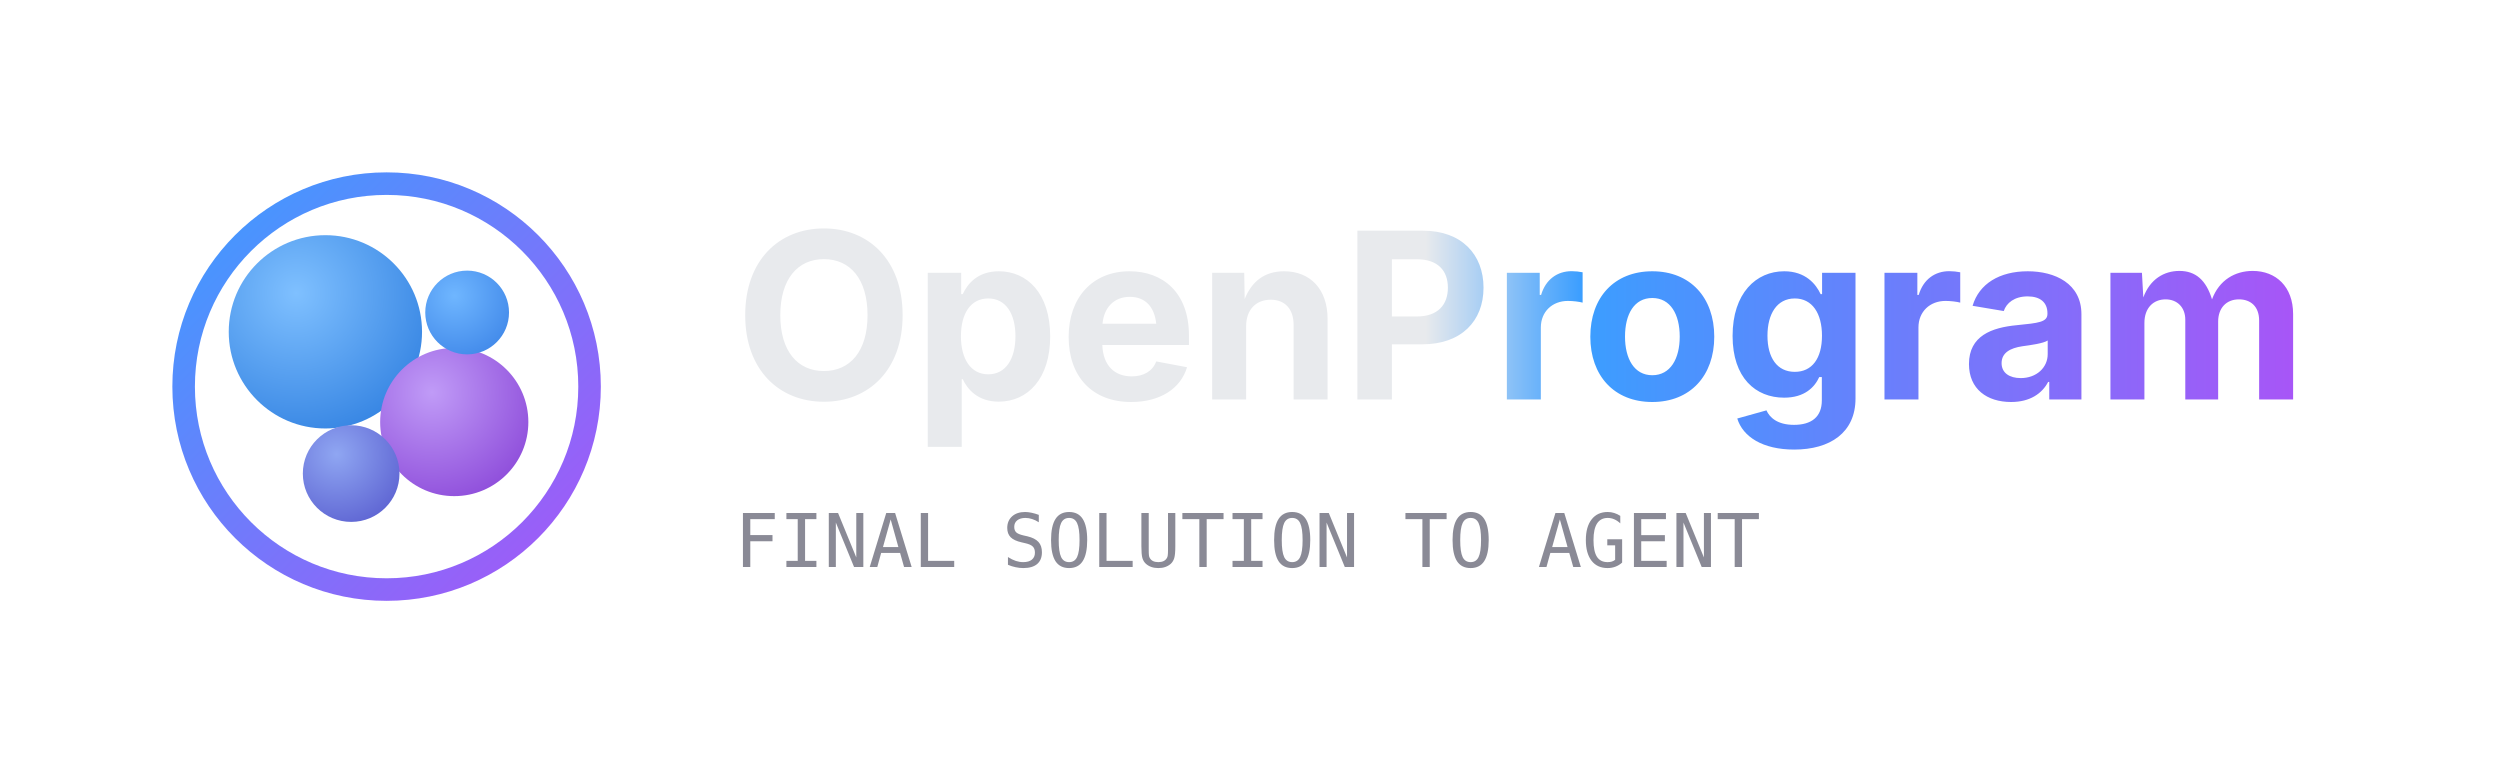
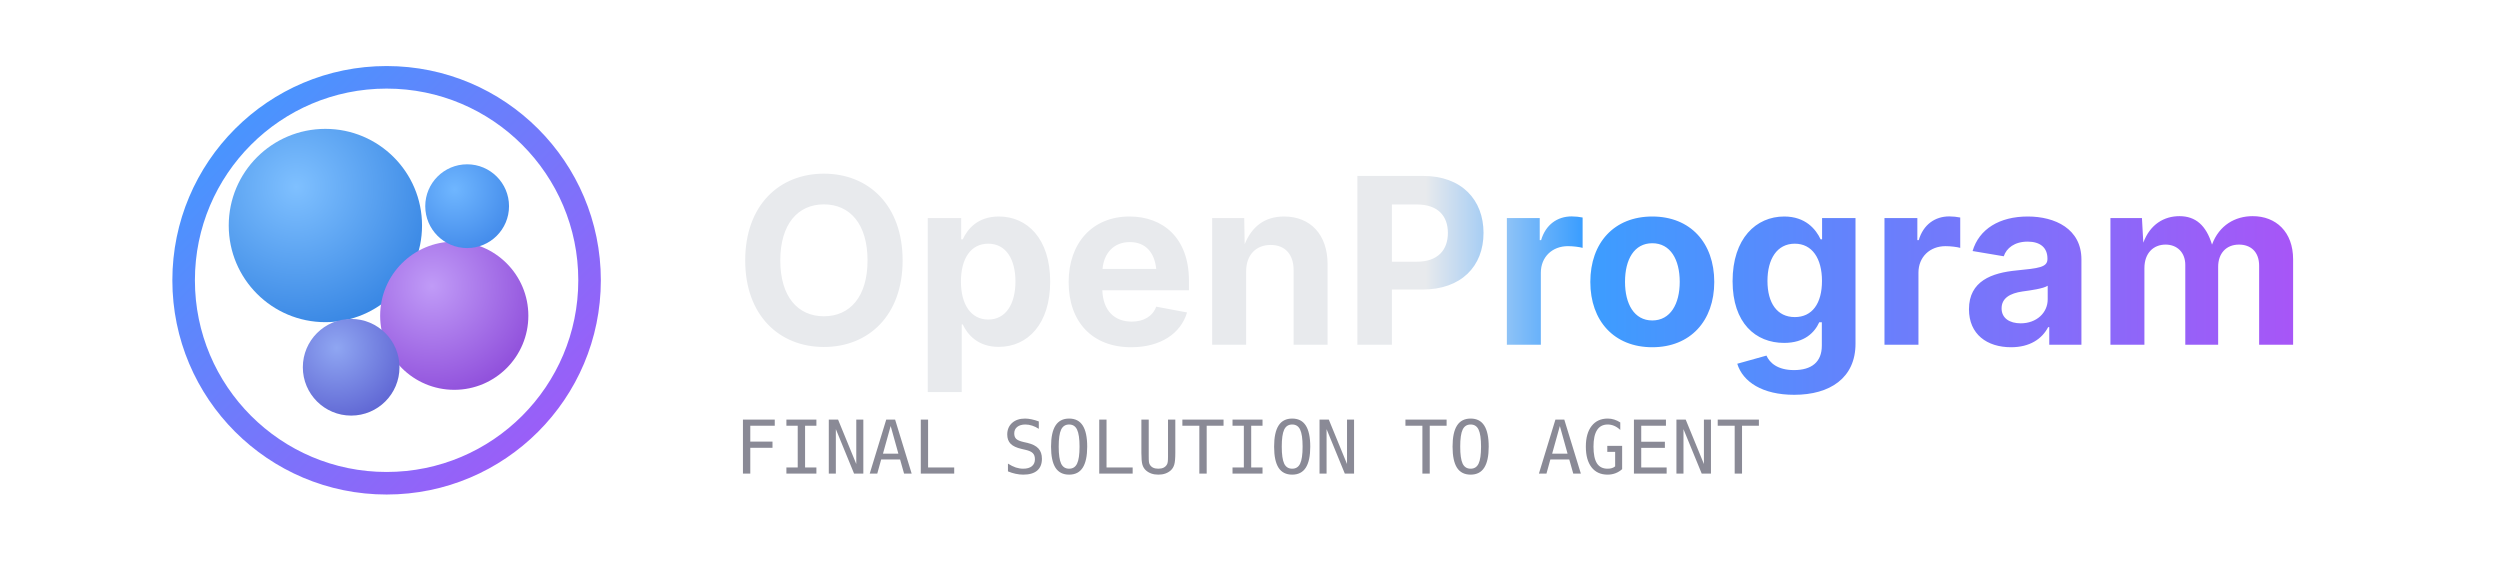
- <svg xmlns="http://www.w3.org/2000/svg" width="776" height="240" viewBox="0 0 776 240">
+ <svg xmlns="http://www.w3.org/2000/svg" width="776" height="174" viewBox="0 33 776 174">
  <defs>
    <linearGradient id="op-ring" x1="0" y1="0" x2="1" y2="1">
      <stop offset="0" stop-color="#3B9EFF" />
      <stop offset="1" stop-color="#A855F7" />
    </linearGradient>
    <linearGradient id="op-wm" x1="0" y1="0" x2="1" y2="0">
      <stop offset="0" stop-color="#E8EAED" />
      <stop offset="0.44" stop-color="#E8EAED" />
      <stop offset="0.54" stop-color="#3B9EFF" />
      <stop offset="1" stop-color="#A855F7" />
    </linearGradient>
    <radialGradient id="op-bA" cx="0.35" cy="0.3" r="0.85">
      <stop offset="0" stop-color="#7FC0FF" />
      <stop offset="1" stop-color="#2F7FE0" />
    </radialGradient>
    <radialGradient id="op-bB" cx="0.35" cy="0.3" r="0.85">
      <stop offset="0" stop-color="#C09BF7" />
      <stop offset="1" stop-color="#8A46D8" />
    </radialGradient>
    <radialGradient id="op-bC" cx="0.35" cy="0.3" r="0.85">
      <stop offset="0" stop-color="#8FA6F2" />
      <stop offset="1" stop-color="#5A5FD0" />
    </radialGradient>
    <radialGradient id="op-bD" cx="0.35" cy="0.3" r="0.85">
      <stop offset="0" stop-color="#6FB6FF" />
      <stop offset="1" stop-color="#3E86E8" />
    </radialGradient>
    <clipPath id="op-in">
      <circle cx="120" cy="120" r="60" />
    </clipPath>
  </defs>
  <circle cx="120" cy="120" r="63" fill="none" stroke="url(#op-ring)" stroke-width="7" />
  <g clip-path="url(#op-in)">
    <circle cx="101" cy="103" r="30" fill="url(#op-bA)" />
    <circle cx="141" cy="131" r="23" fill="url(#op-bB)" />
    <circle cx="109" cy="147" r="15" fill="url(#op-bC)" />
    <circle cx="145" cy="97" r="13" fill="url(#op-bD)" />
  </g>
-   <text x="228" y="124" font-family="Instrument Sans, -apple-system, sans-serif" font-weight="700" font-size="72" fill="url(#op-wm)">OpenProgram</text>
-   <text x="228" y="176" font-family="Geist Mono, ui-monospace, monospace" font-size="23" textLength="492" lengthAdjust="spacing" fill="#8A8A96">FINAL SOLUTION TO AGENT</text>
+   <text x="228" y="140" font-family="Instrument Sans, -apple-system, sans-serif" font-weight="700" font-size="72" fill="url(#op-wm)">OpenProgram</text>
+   <text x="228" y="180" font-family="Geist Mono, ui-monospace, monospace" font-size="23" textLength="492" lengthAdjust="spacing" fill="#8A8A96">FINAL SOLUTION TO AGENT</text>
</svg>
